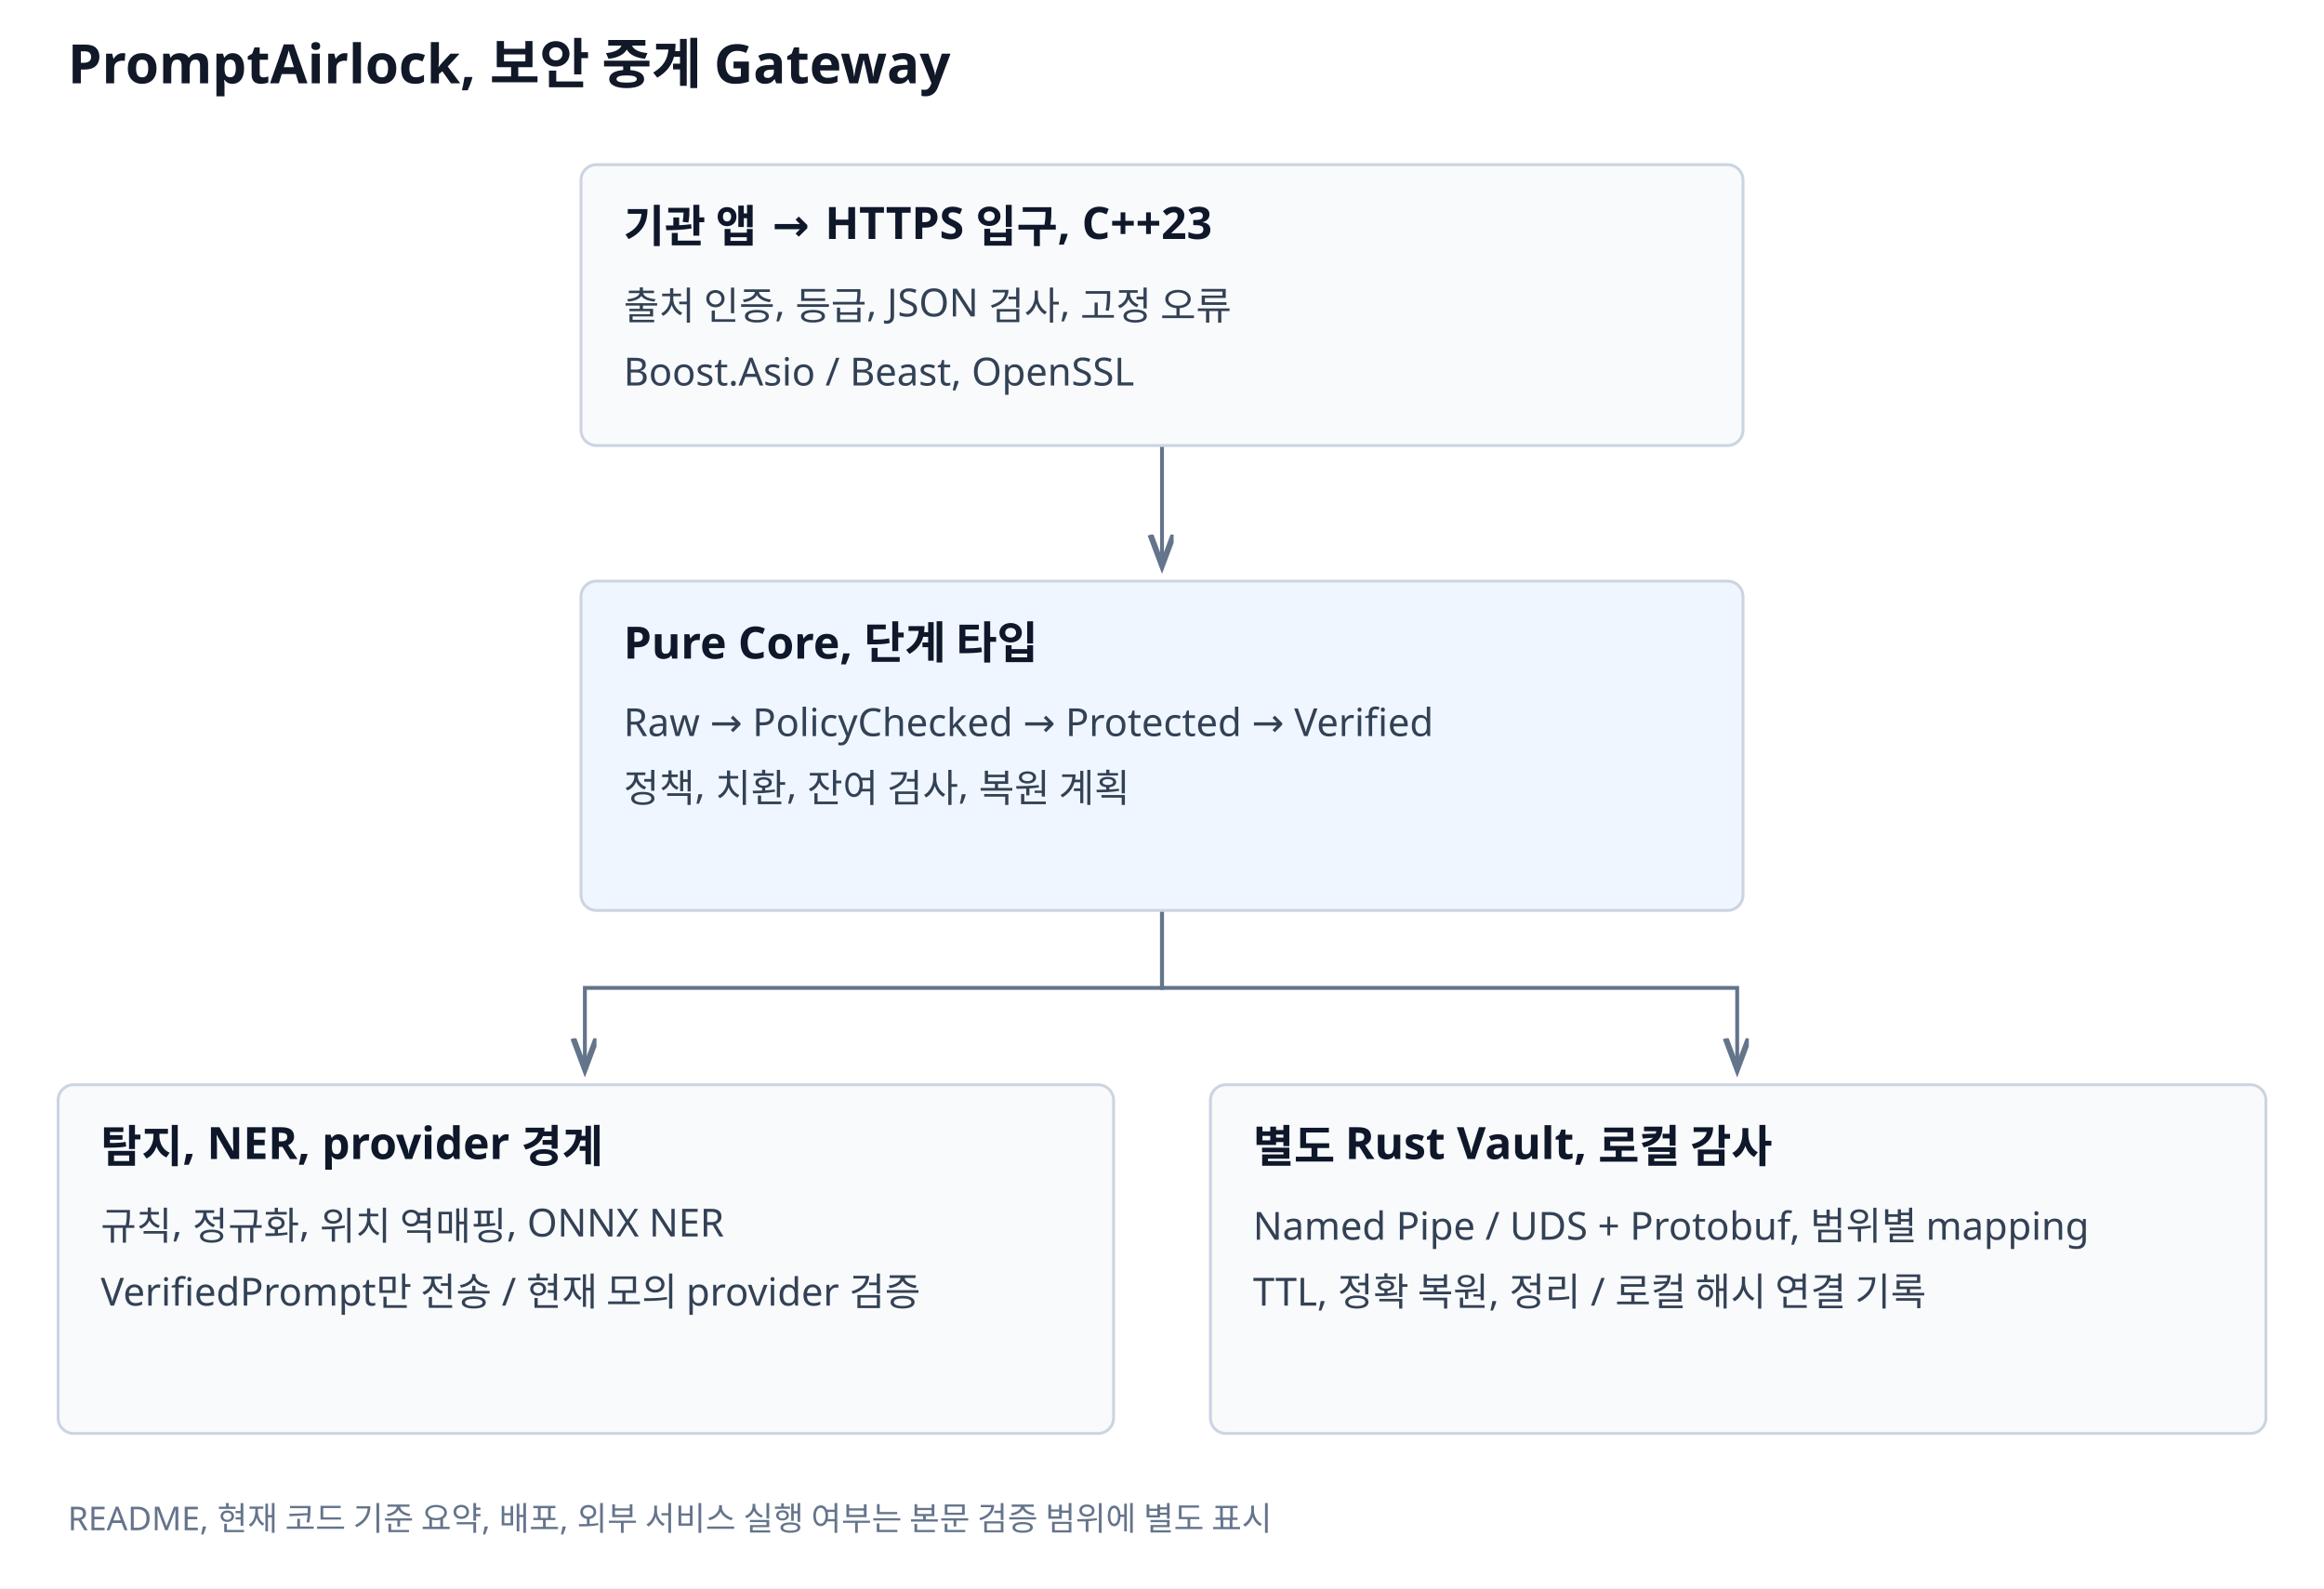
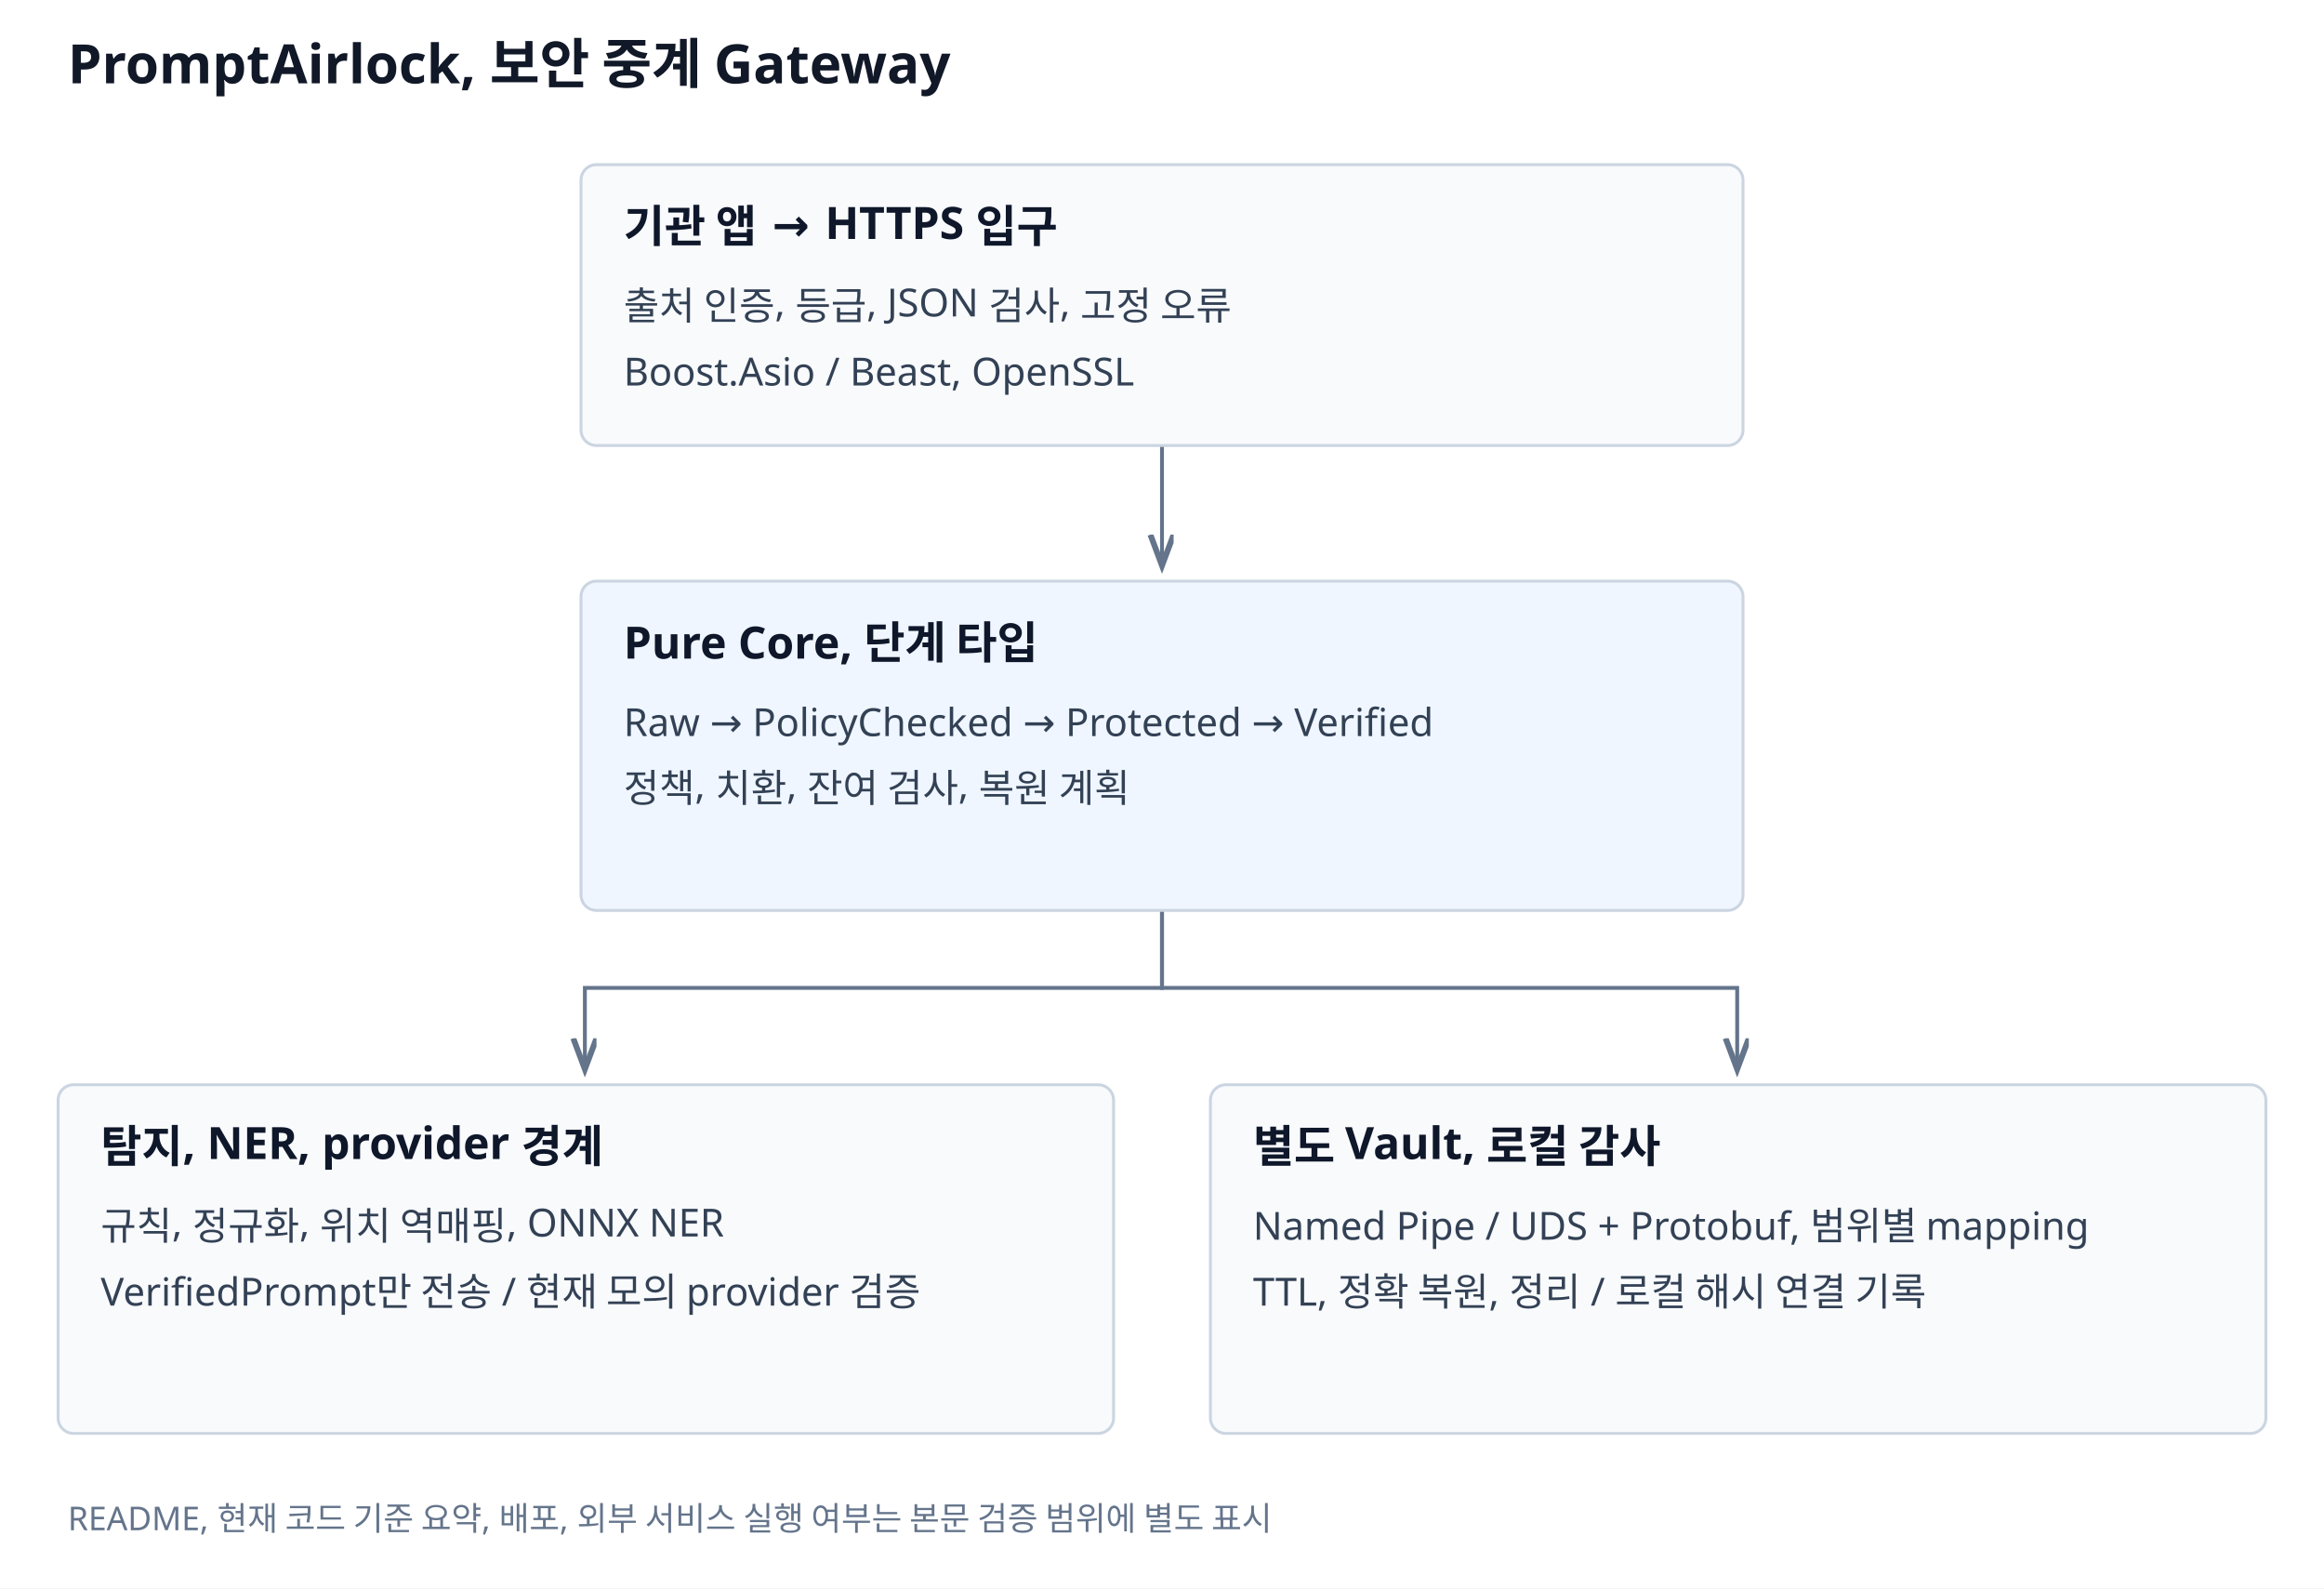
<svg xmlns="http://www.w3.org/2000/svg" width="1200" height="820" viewBox="0 0 1200 820" role="img" aria-labelledby="title desc">
  <defs>
    <marker id="arrow" markerWidth="10" markerHeight="10" refX="8" refY="3" orient="auto">
      <path d="M0,0 L8,3 L0,6" fill="none" stroke="#64748b" stroke-width="1.5" />
    </marker>
  </defs>
  <rect width="1200" height="820" fill="white" />
  <text x="35" y="43" font-size="28" font-family="sans-serif" font-weight="700" fill="#111827">PromptAirlock, 보안 중계 Gateway</text>
  <path d="M600 230 V292" fill="none" stroke="#64748b" stroke-width="2" marker-end="url(#arrow)" />
  <path d="M600 470 V510 H302 V552" fill="none" stroke="#64748b" stroke-width="2" marker-end="url(#arrow)" />
  <path d="M600 470 V510 H897 V552" fill="none" stroke="#64748b" stroke-width="2" marker-end="url(#arrow)" />
  <rect x="300" y="85" width="600" height="145" rx="8" fill="#f8fafc" stroke="#cbd5e1" stroke-width="1.5" />
-   <text x="322" y="125" font-size="23" font-weight="700" fill="#0f172a" font-family="sans-serif">기관 앱 → HTTPS 입구, C++23</text>
+   <text x="322" y="125" font-size="23" font-weight="700" fill="#0f172a" font-family="sans-serif">기관 앱 → HTTPS 입구</text>
  <text x="322" y="165" font-size="20" fill="#334155" font-family="sans-serif">출처 인증, 등급, JSON 검사, 고정 오류</text>
  <text x="322" y="199" font-size="20" fill="#334155" font-family="sans-serif">Boost.Asio / Beast, OpenSSL</text>
  <rect x="300" y="300" width="600" height="170" rx="8" fill="#eff6ff" stroke="#cbd5e1" stroke-width="1.5" />
  <text x="322" y="340" font-size="23" font-weight="700" fill="#0f172a" font-family="sans-serif">Pure Core, 단계 타입</text>
  <text x="322" y="380" font-size="20" fill="#334155" font-family="sans-serif">Raw → PolicyChecked → Protected → Verified</text>
  <text x="322" y="414" font-size="20" fill="#334155" font-family="sans-serif">정책, 치환, 잔여 검사, 복원 계획</text>
  <rect x="30" y="560" width="545" height="180" rx="8" fill="#f8fafc" stroke="#cbd5e1" stroke-width="1.5" />
  <text x="52" y="600" font-size="23" font-weight="700" fill="#0f172a" font-family="sans-serif">탐지, NER, provider 경계</text>
  <text x="52" y="640" font-size="20" fill="#334155" font-family="sans-serif">규칙, 정규화, 위치 역매핑, ONNX NER</text>
  <text x="52" y="674" font-size="20" fill="#334155" font-family="sans-serif">VerifiedPrompt만 전송 / 현재 모의 provider 검증</text>
  <rect x="625" y="560" width="545" height="180" rx="8" fill="#f8fafc" stroke="#cbd5e1" stroke-width="1.5" />
-   <text x="647" y="600" font-size="23" font-weight="700" fill="#0f172a" font-family="sans-serif">별도 Rust Vault, 로컬 감사</text>
+   <text x="647" y="600" font-size="23" font-weight="700" fill="#0f172a" font-family="sans-serif">별도 Vault, 로컬 감사</text>
  <text x="647" y="640" font-size="20" fill="#334155" font-family="sans-serif">Named Pipe / UDS + Protobuf, 범위별 mapping</text>
  <text x="647" y="674" font-size="20" fill="#334155" font-family="sans-serif">TTL, 정확 복원, 정리 / 로컬 해시 연결 기록</text>
  <text x="35" y="790" font-family="sans-serif" font-size="17" fill="#64748b">README, 현재 코드 기준 요약, 배포, 외부 서비스 실행 여부는 본문 검증 범위에 별도 표시</text>
</svg>
